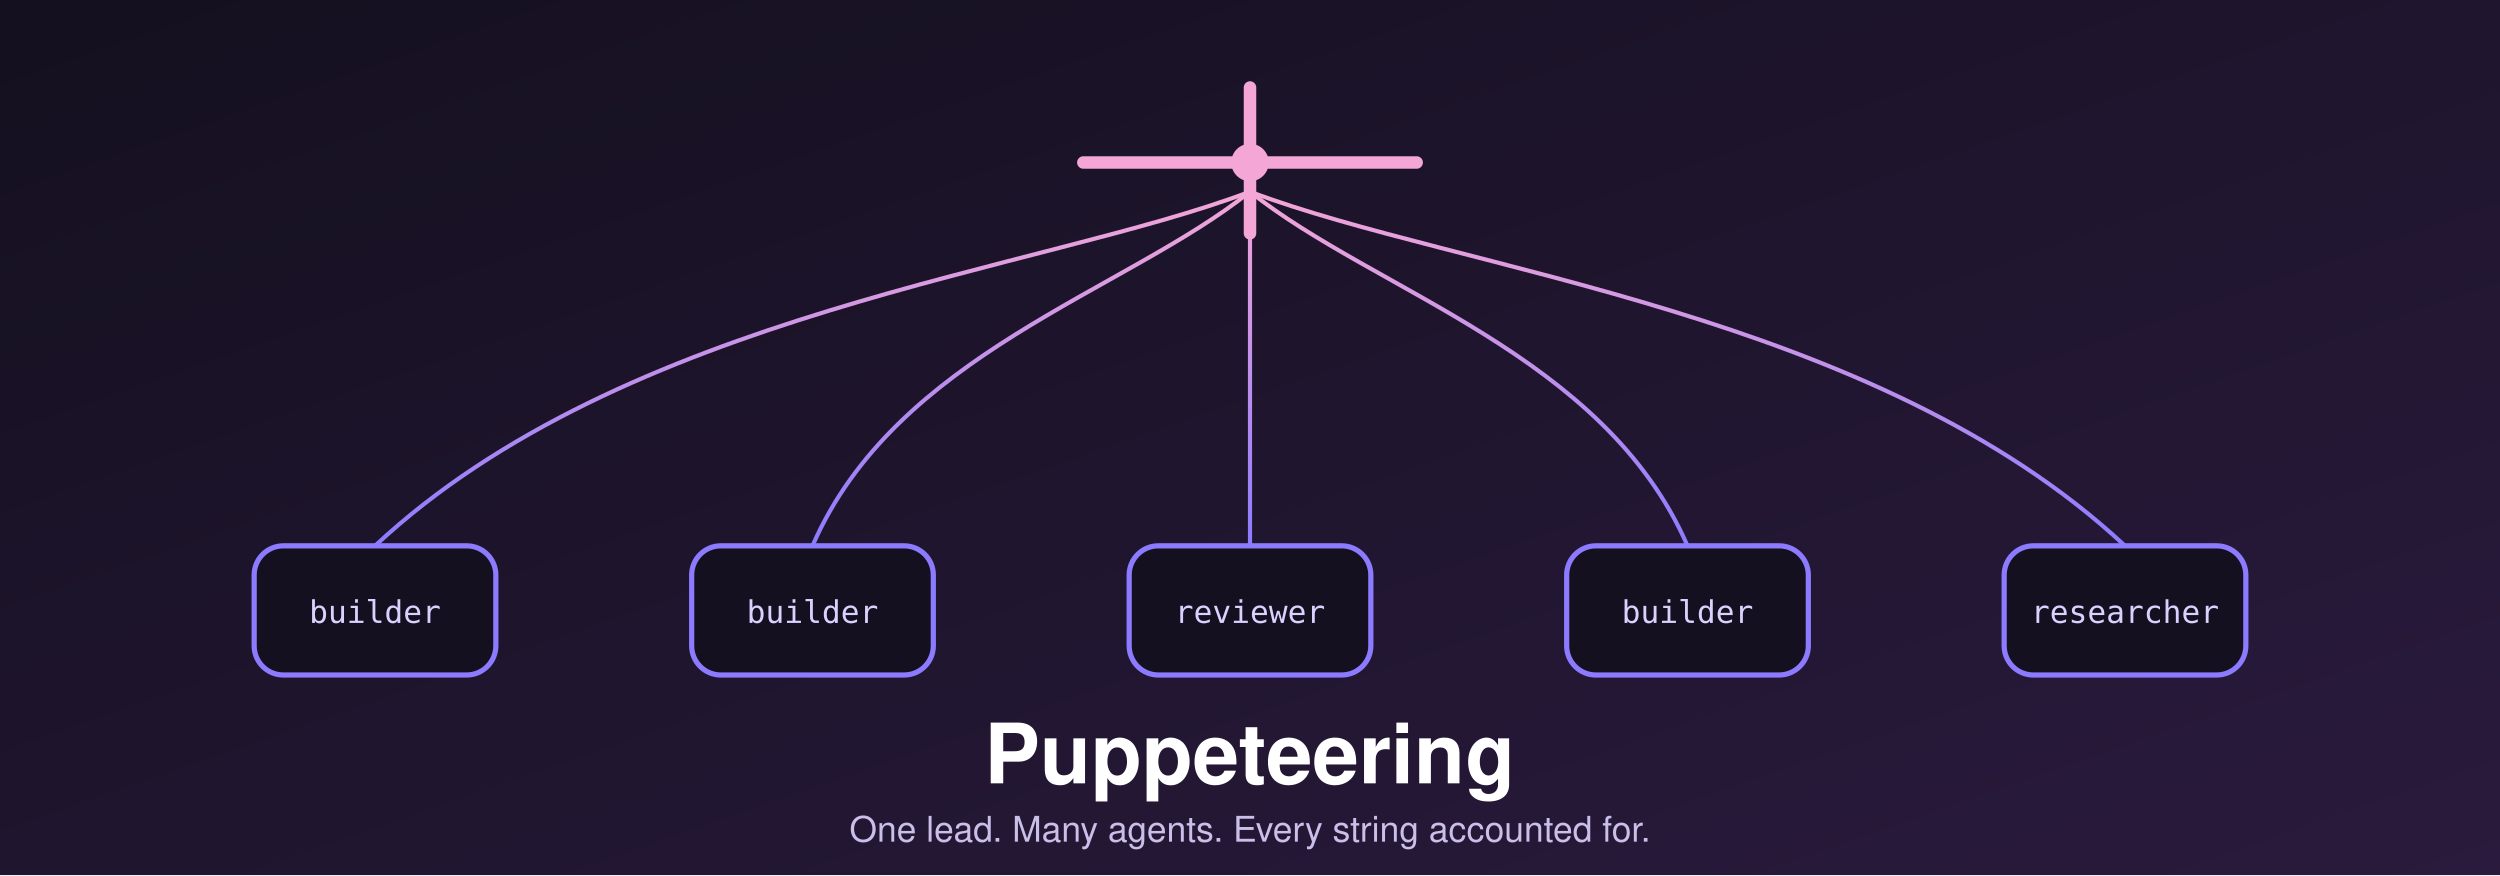
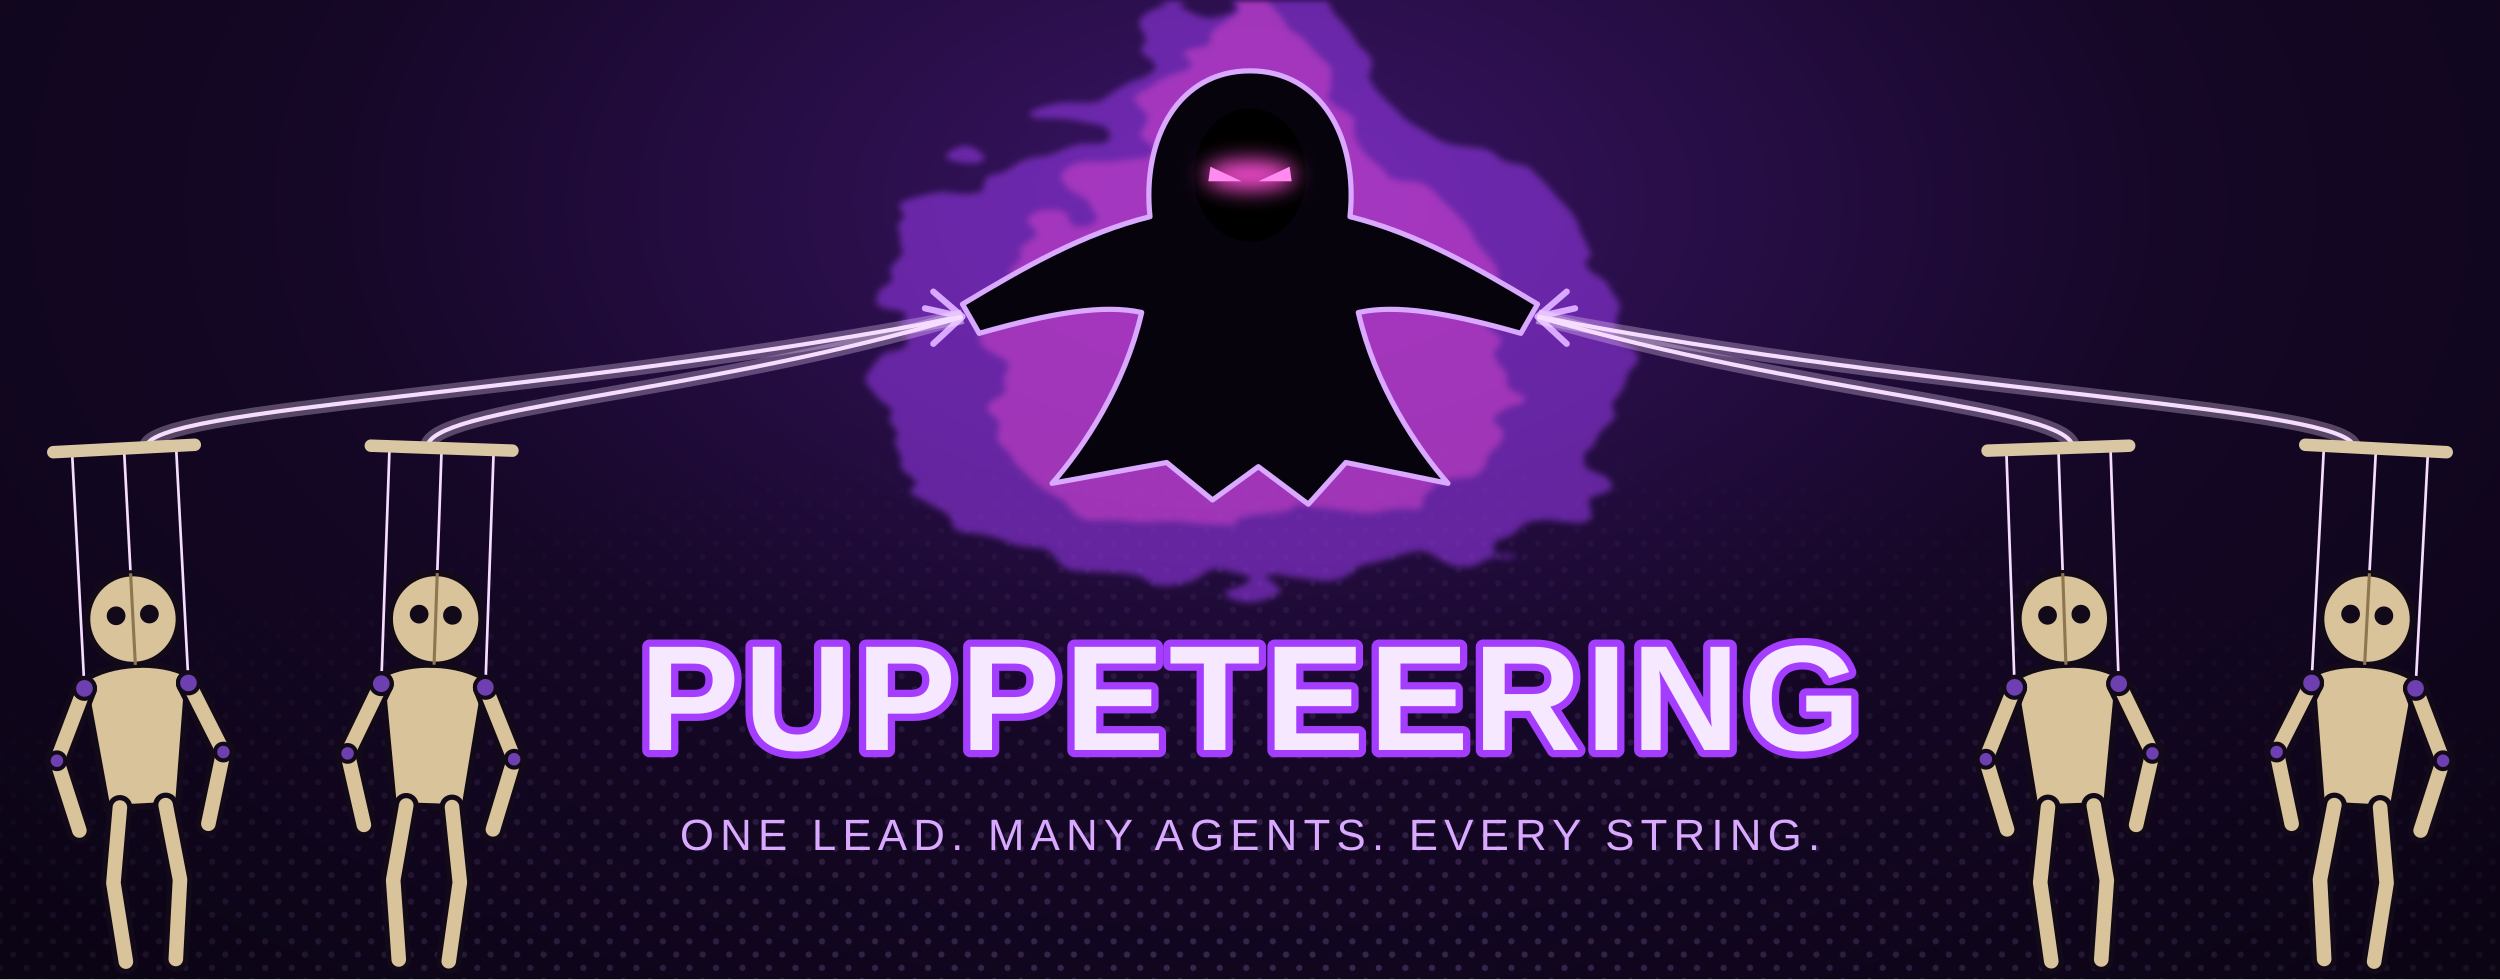
- <svg xmlns="http://www.w3.org/2000/svg" viewBox="0 0 1200 420" role="img" aria-label="Puppeteering: one lead moves a team of Claude Code agents, each on its own string.">
+ <svg xmlns="http://www.w3.org/2000/svg" viewBox="0 0 1200 470" width="1200" height="470" role="img" aria-label="Puppeteering: a still figure in a violet aura holds four wooden marionettes on strings.">
  <defs>
-     <linearGradient id="bg" x1="0" y1="0" x2="1" y2="1">
-       <stop offset="0" stop-color="#14101f" />
-       <stop offset="1" stop-color="#2a1a3d" />
-     </linearGradient>
-     <linearGradient id="thread" gradientUnits="userSpaceOnUse" x1="0" y1="92" x2="0" y2="262">
-       <stop offset="0" stop-color="#f4a6d7" />
-       <stop offset="1" stop-color="#8c7bff" />
-     </linearGradient>
+     <radialGradient id="sky" cx="50%" cy="18%" r="85%">
+       <stop offset="0" stop-color="#3a1466" />
+       <stop offset=".42" stop-color="#150726" />
+       <stop offset="1" stop-color="#05020a" />
+     </radialGradient>
+     <pattern id="tone" width="9" height="9" patternUnits="userSpaceOnUse" patternTransform="rotate(45)">
+       <circle cx="4.5" cy="4.5" r="1.5" fill="#c9a2ff" />
+     </pattern>
+     <radialGradient id="toneFade" cx="50%" cy="100%" r="70%">
+       <stop offset="0" stop-color="#fff" stop-opacity=".36" />
+       <stop offset="1" stop-color="#fff" stop-opacity="0" />
+     </radialGradient>
+     <mask id="toneMask">
+       <rect width="1200" height="675" fill="url(#toneFade)" />
+     </mask>
+     <filter id="ragged" x="-20%" y="-20%" width="140%" height="140%">
+       <feTurbulence type="fractalNoise" baseFrequency=".022 .05" numOctaves="2" seed="7" />
+       <feDisplacementMap in="SourceGraphic" scale="46" />
+       <feGaussianBlur stdDeviation="1.6" />
+     </filter>
+     <filter id="eyeGlow" x="-100%" y="-300%" width="300%" height="700%">
+       <feGaussianBlur stdDeviation="5" />
+     </filter>
  </defs>
-   <rect width="1200" height="420" fill="url(#bg)" />
-   <g fill="none" stroke="url(#thread)" stroke-width="2" stroke-linecap="round">
-     <path d="M600 92 C 500 130, 300 150, 180 262" />
-     <path d="M600 92 C 540 140, 430 170, 390 262" />
-     <path d="M600 92 C 600 150, 600 190, 600 262" />
-     <path d="M600 92 C 660 140, 770 170, 810 262" />
-     <path d="M600 92 C 700 130, 900 150, 1020 262" />
-   </g>
-   <g fill="none" stroke="#f4a6d7" stroke-width="6" stroke-linecap="round">
-     <path d="M520 78 H680" />
-     <path d="M600 42 V112" />
-   </g>
-   <circle cx="600" cy="78" r="9" fill="#f4a6d7" />
-   <g fill="#14101f" stroke="#8c7bff" stroke-width="2.5">
-     <rect x="122" y="262" width="116" height="62" rx="14" />
-     <rect x="332" y="262" width="116" height="62" rx="14" />
-     <rect x="542" y="262" width="116" height="62" rx="14" />
-     <rect x="752" y="262" width="116" height="62" rx="14" />
-     <rect x="962" y="262" width="116" height="62" rx="14" />
-   </g>
-   <g font-family="ui-monospace, SFMono-Regular, Menlo, monospace" font-size="15" fill="#d9d2ff" text-anchor="middle">
-     <text x="180" y="299">builder</text>
-     <text x="390" y="299">builder</text>
-     <text x="600" y="299">reviewer</text>
-     <text x="810" y="299">builder</text>
-     <text x="1020" y="299">researcher</text>
-   </g>
-   <text x="600" y="376" text-anchor="middle" font-family="ui-sans-serif, -apple-system, Segoe UI, Helvetica, Arial, sans-serif" font-size="40" font-weight="700" fill="#ffffff">Puppeteering</text>
-   <text x="600" y="404" text-anchor="middle" font-family="ui-sans-serif, -apple-system, Segoe UI, Helvetica, Arial, sans-serif" font-size="17" fill="#c9bfe8">One lead. Many agents. Every string accounted for.</text>
+   <style>
+ .aura1{fill:#a53dff;opacity:.5}.aura2{fill:#ff4fd8;opacity:.38}
+ .robe{fill:#07030d;stroke:#d9a8ff;stroke-width:2.5;stroke-linejoin:round}
+ .void{fill:#000}
+ .finger{stroke:#d9a8ff;stroke-width:3;stroke-linecap:round;fill:none}
+ .eye{fill:#ff8bf0}.eyeglow{fill:#ff4fd8}
+ .glow,.line,.string,.bar{fill:none;stroke-linecap:round}
+ .glow{stroke-width:8;stroke-dasharray:1}
+ .line{stroke-width:1.8;stroke-dasharray:1}
+ .glow,.line{stroke:inherit}
+ .string{stroke:#f6ddff;stroke-width:1.3}
+ .bar{stroke:#d9c6a2;stroke-width:6}
+ .wood{fill:#d8c39b;stroke:#120a18;stroke-width:3;stroke-linejoin:round}
+ .limb{fill:none;stroke:#120a18;stroke-width:12;stroke-linecap:round;stroke-linejoin:round}
+ .limbwood{fill:none;stroke:#d8c39b;stroke-width:7;stroke-linecap:round;stroke-linejoin:round}
+ .joint{fill:#6d3fb0;stroke:#120a18;stroke-width:2}
+ .seam{stroke:#8d7650;stroke-width:1.5;fill:none}
+ .hollow{fill:#120a18}
+ text{font-family:Impact,'Arial Black','Helvetica Neue',Arial,sans-serif}
+ .tag{fill:#e8d8ff;font-size:17px;letter-spacing:3px;text-anchor:middle}
+ .card{fill:#f4ecd9;stroke:#120a18;stroke-width:3}
+ .cardtext{fill:#120a18;font-size:22px;text-anchor:middle}
+ .slot{fill:#0c0614;stroke:#d9a8ff;stroke-width:2.5}
+ .slottext{fill:#d9a8ff;font-size:18px;letter-spacing:5px;text-anchor:middle}
+ .pilelabel{fill:#e8d8ff;font-size:15px;letter-spacing:3px;text-anchor:middle}
+ .tone{fill:url(#tone)}
+ .speed{fill:#f6e8ff}
+ .bigword{fill:#f6e8ff;font-size:72px;font-weight:900;letter-spacing:2px;text-anchor:middle;stroke:#a53dff;stroke-width:7;paint-order:stroke;stroke-linejoin:round}.small{fill:#d9a8ff;font-size:21px;letter-spacing:3px;text-anchor:middle}</style>
+   <svg viewBox="0 0 1200 470" width="1200" height="470">
+     <rect x="-40" y="-40" width="1280" height="755" fill="url(#sky)" />
+     <rect class="tone" width="1200" height="675" mask="url(#toneMask)" />
+     <g filter="url(#ragged)">
+       <path class="aura1" d="M600 -30C520 20 560 60 490 70C430 90 400 170 440 240C510 290 690 290 760 240C800 170 770 90 710 70C640 60 680 20 600 -30Z" />
+       <path class="aura2" d="M600 -5C540 40 570 70 525 85C480 105 465 175 490 225C540 265 660 265 710 225C735 175 720 105 675 85C630 70 660 40 600 -5Z" />
+     </g>
+     <path class="robe" d="M600 34C566 34 548 66 552 104C520 112 492 128 462 146L470 160C505 150 530 146 548 150C540 185 520 215 505 232L560 222L582 240L604 224L628 242L646 222L695 232C680 215 660 185 652 150C670 146 695 150 730 160L738 146C708 128 680 112 648 104C652 66 634 34 600 34Z" />
+     <ellipse class="void" cx="600" cy="84" rx="27" ry="32" />
+     <path class="finger" d="M462 152L448 140M462 152L444 148M462 152L444 156M462 152L448 165M738 152L752 140M738 152L756 148M738 152L756 156M738 152L752 165" />
+     <ellipse class="eyeglow" cx="600" cy="84" rx="22" ry="7" filter="url(#eyeGlow)" />
+     <path class="eye" d="M581 80L596 87L580 87ZM619 80L604 87L620 87Z" />
+     <path d="M462 152C266 190 70 195 70 215" fill="none" stroke="#f6ddff" stroke-width="2" />
+     <path d="M462 152C266 190 70 195 70 215" fill="none" stroke="#f6ddff" stroke-width="7" opacity=".3" />
+     <path d="M462 152C333.5 190 205 195 205 215" fill="none" stroke="#f6ddff" stroke-width="2" />
+     <path d="M462 152C333.5 190 205 195 205 215" fill="none" stroke="#f6ddff" stroke-width="7" opacity=".3" />
+     <path d="M738 152C866.5 190 995 195 995 215" fill="none" stroke="#f6ddff" stroke-width="2" />
+     <path d="M738 152C866.5 190 995 195 995 215" fill="none" stroke="#f6ddff" stroke-width="7" opacity=".3" />
+     <path d="M738 152C934 190 1130 195 1130 215" fill="none" stroke="#f6ddff" stroke-width="2" />
+     <path d="M738 152C934 190 1130 195 1130 215" fill="none" stroke="#f6ddff" stroke-width="7" opacity=".3" />
+     <g transform="translate(70 215) rotate(-3 0 200)">
+       <path class="string" d="M-25 0V114M25 0V114M0 0V62" />
+       <path class="bar" d="M-34 0H34" />
+       <path class="wood" d="M-25 110C-12 102 12 102 25 110L17 172H-17Z" />
+       <path class="limb" d="M-11 172L-16 208L-12 246M11 172L16 208L12 246" />
+       <path class="limbwood" d="M-11 172L-16 208L-12 246M11 172L16 208L12 246" />
+       <g>
+         <path class="limb" d="M-25 114L-40 148L-31 182" />
+         <path class="limbwood" d="M-25 114L-40 148L-31 182" />
+         <circle class="joint" cx="-25" cy="114" r="5" />
+         <circle class="joint" cx="-40" cy="148" r="4" />
+       </g>
+       <g>
+         <path class="limb" d="M25 114L40 148L31 182" />
+         <path class="limbwood" d="M25 114L40 148L31 182" />
+         <circle class="joint" cx="25" cy="114" r="5" />
+         <circle class="joint" cx="40" cy="148" r="4" />
+       </g>
+       <circle class="wood" cy="82" r="22" />
+       <path class="seam" d="M0 60V104" />
+       <circle class="hollow" cx="-8" cy="80" r="4.5" />
+       <circle class="hollow" cx="8" cy="80" r="4.5" />
+     </g>
+     <g transform="translate(205 215) rotate(2 0 200)">
+       <path class="string" d="M-25 0V114M25 0V114M0 0V62" />
+       <path class="bar" d="M-34 0H34" />
+       <path class="wood" d="M-25 110C-12 102 12 102 25 110L17 172H-17Z" />
+       <path class="limb" d="M-11 172L-16 208L-12 246M11 172L16 208L12 246" />
+       <path class="limbwood" d="M-11 172L-16 208L-12 246M11 172L16 208L12 246" />
+       <g>
+         <path class="limb" d="M-25 114L-40 148L-31 182" />
+         <path class="limbwood" d="M-25 114L-40 148L-31 182" />
+         <circle class="joint" cx="-25" cy="114" r="5" />
+         <circle class="joint" cx="-40" cy="148" r="4" />
+       </g>
+       <g>
+         <path class="limb" d="M25 114L40 148L31 182" />
+         <path class="limbwood" d="M25 114L40 148L31 182" />
+         <circle class="joint" cx="25" cy="114" r="5" />
+         <circle class="joint" cx="40" cy="148" r="4" />
+       </g>
+       <circle class="wood" cy="82" r="22" />
+       <path class="seam" d="M0 60V104" />
+       <circle class="hollow" cx="-8" cy="80" r="4.5" />
+       <circle class="hollow" cx="8" cy="80" r="4.5" />
+     </g>
+     <g transform="translate(995 215) rotate(-2 0 200)">
+       <path class="string" d="M-25 0V114M25 0V114M0 0V62" />
+       <path class="bar" d="M-34 0H34" />
+       <path class="wood" d="M-25 110C-12 102 12 102 25 110L17 172H-17Z" />
+       <path class="limb" d="M-11 172L-16 208L-12 246M11 172L16 208L12 246" />
+       <path class="limbwood" d="M-11 172L-16 208L-12 246M11 172L16 208L12 246" />
+       <g>
+         <path class="limb" d="M-25 114L-40 148L-31 182" />
+         <path class="limbwood" d="M-25 114L-40 148L-31 182" />
+         <circle class="joint" cx="-25" cy="114" r="5" />
+         <circle class="joint" cx="-40" cy="148" r="4" />
+       </g>
+       <g>
+         <path class="limb" d="M25 114L40 148L31 182" />
+         <path class="limbwood" d="M25 114L40 148L31 182" />
+         <circle class="joint" cx="25" cy="114" r="5" />
+         <circle class="joint" cx="40" cy="148" r="4" />
+       </g>
+       <circle class="wood" cy="82" r="22" />
+       <path class="seam" d="M0 60V104" />
+       <circle class="hollow" cx="-8" cy="80" r="4.5" />
+       <circle class="hollow" cx="8" cy="80" r="4.5" />
+     </g>
+     <g transform="translate(1130 215) rotate(3 0 200)">
+       <path class="string" d="M-25 0V114M25 0V114M0 0V62" />
+       <path class="bar" d="M-34 0H34" />
+       <path class="wood" d="M-25 110C-12 102 12 102 25 110L17 172H-17Z" />
+       <path class="limb" d="M-11 172L-16 208L-12 246M11 172L16 208L12 246" />
+       <path class="limbwood" d="M-11 172L-16 208L-12 246M11 172L16 208L12 246" />
+       <g>
+         <path class="limb" d="M-25 114L-40 148L-31 182" />
+         <path class="limbwood" d="M-25 114L-40 148L-31 182" />
+         <circle class="joint" cx="-25" cy="114" r="5" />
+         <circle class="joint" cx="-40" cy="148" r="4" />
+       </g>
+       <g>
+         <path class="limb" d="M25 114L40 148L31 182" />
+         <path class="limbwood" d="M25 114L40 148L31 182" />
+         <circle class="joint" cx="25" cy="114" r="5" />
+         <circle class="joint" cx="40" cy="148" r="4" />
+       </g>
+       <circle class="wood" cy="82" r="22" />
+       <path class="seam" d="M0 60V104" />
+       <circle class="hollow" cx="-8" cy="80" r="4.5" />
+       <circle class="hollow" cx="8" cy="80" r="4.5" />
+     </g>
+   </svg>
+   <text class="bigword" x="600" y="360">PUPPETEERING</text>
+   <text class="small" x="600" y="408">ONE LEAD. MANY AGENTS. EVERY STRING.</text>
</svg>
